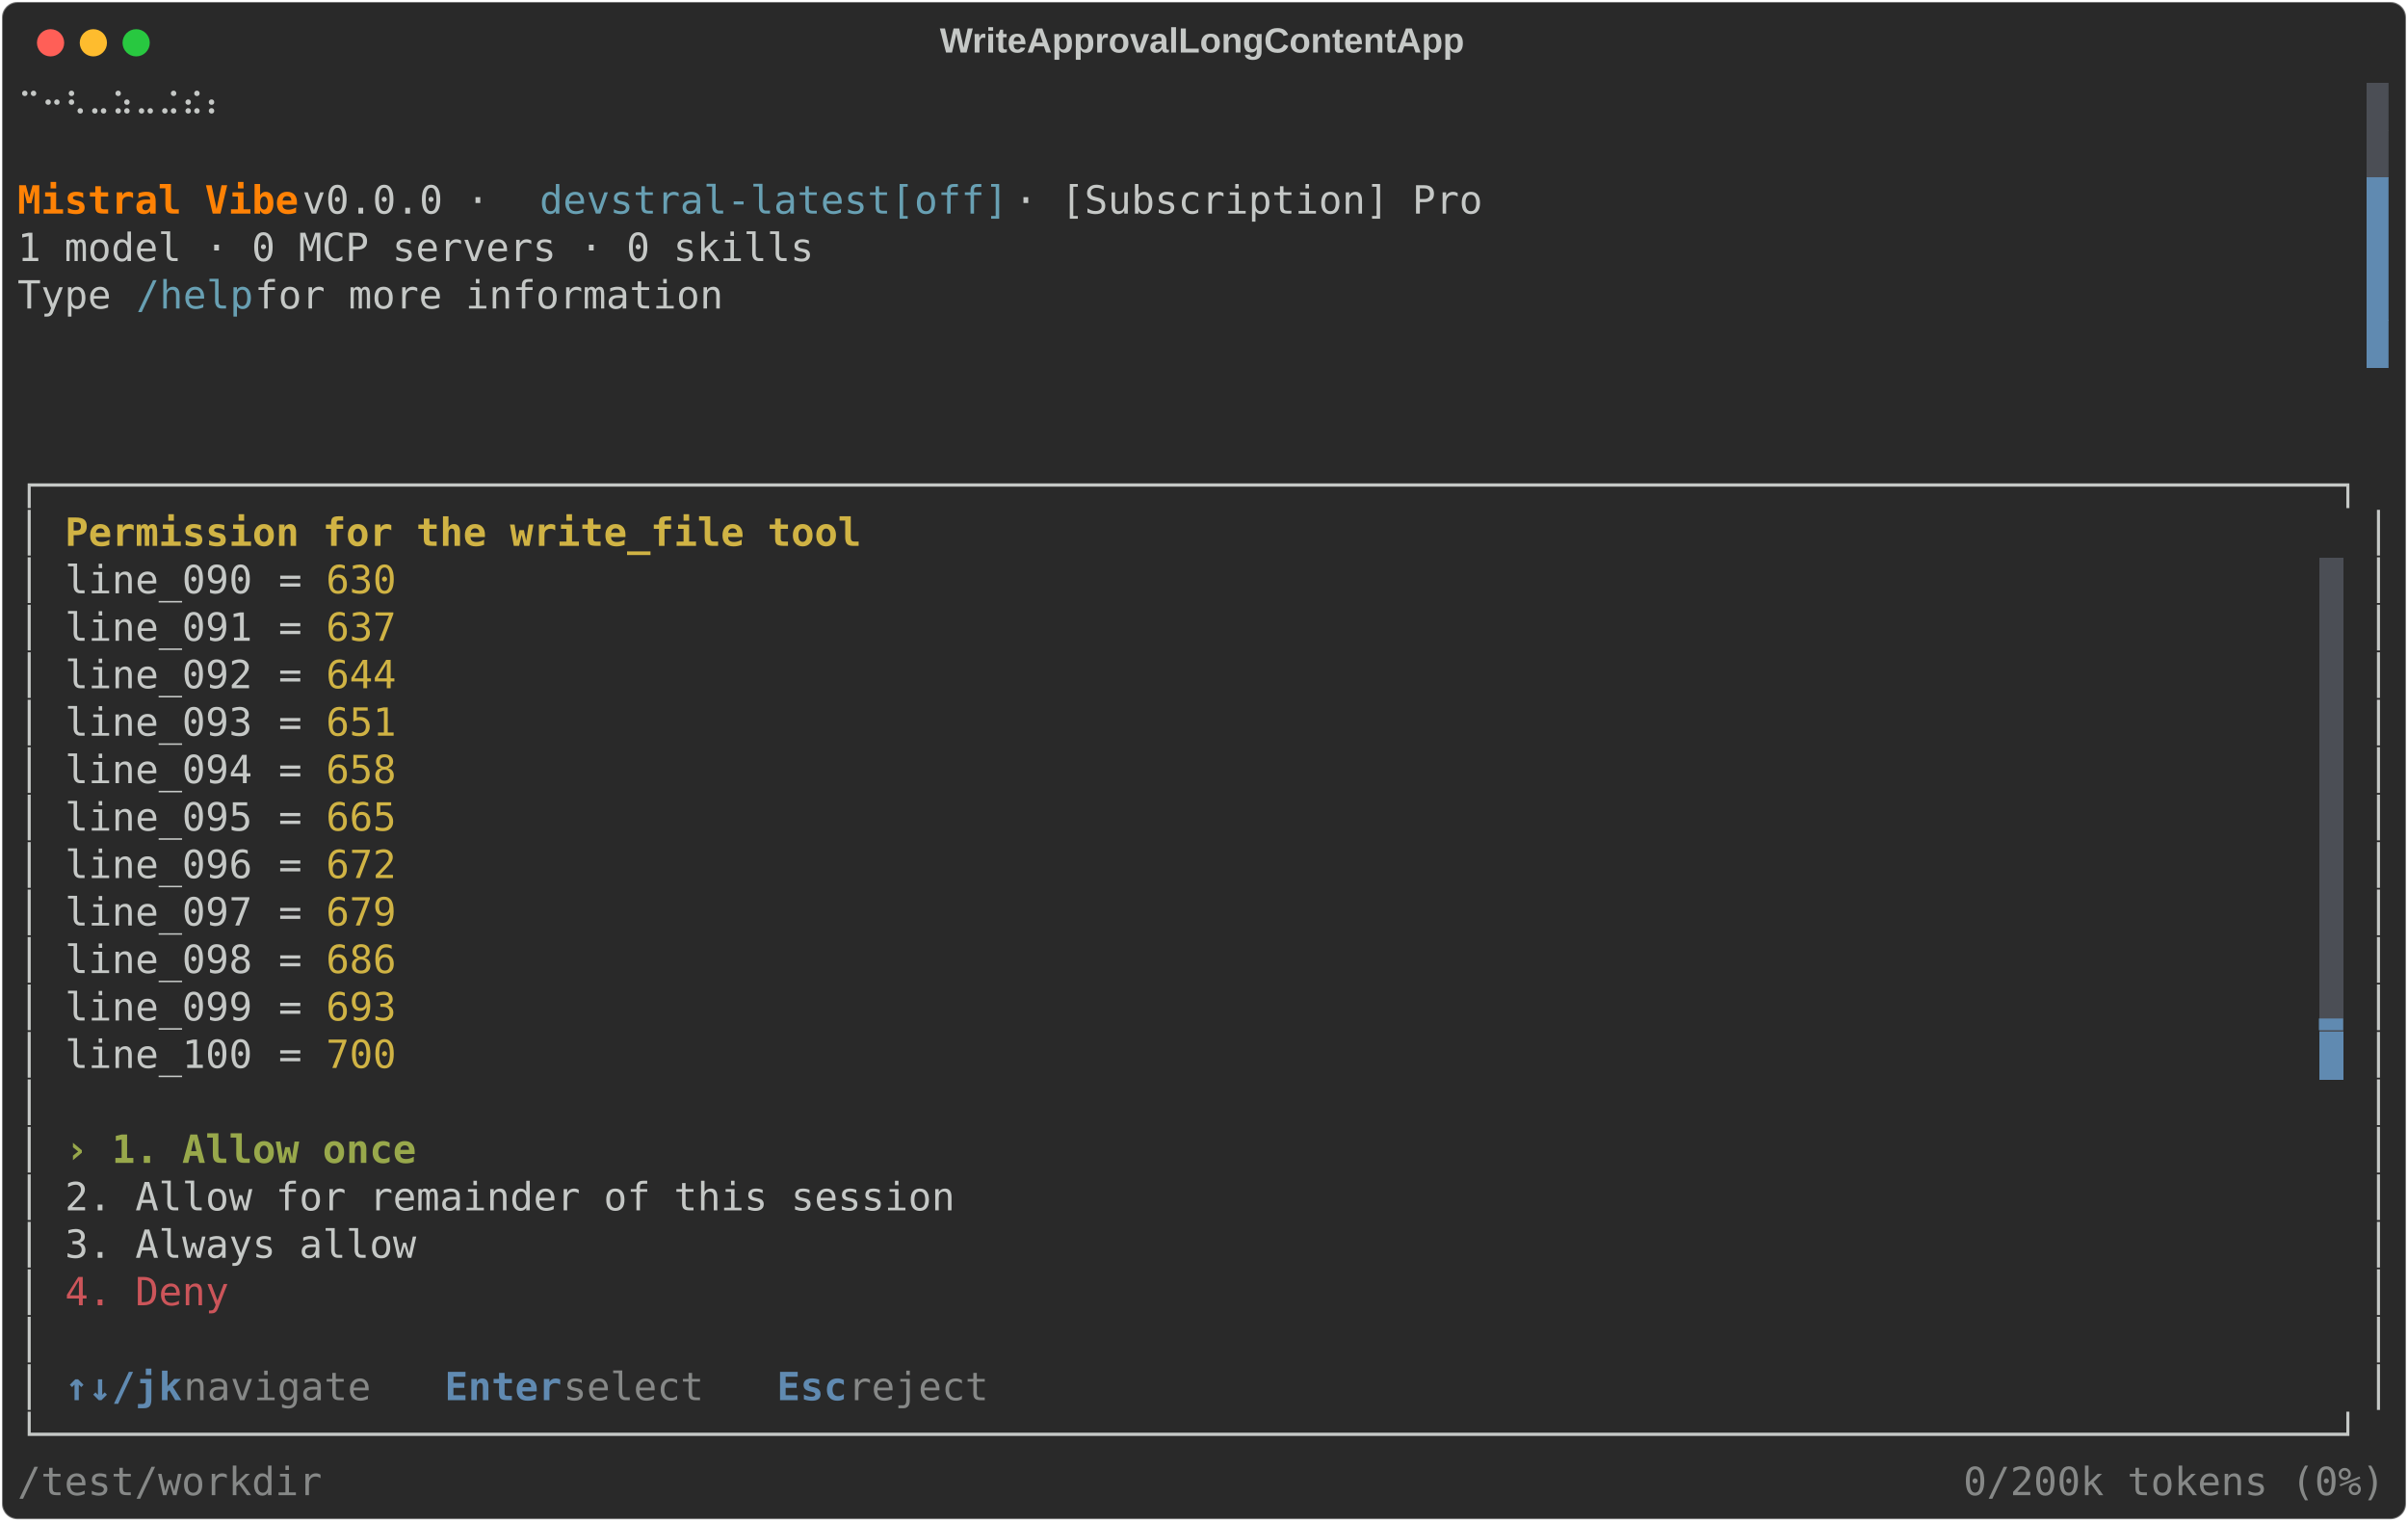
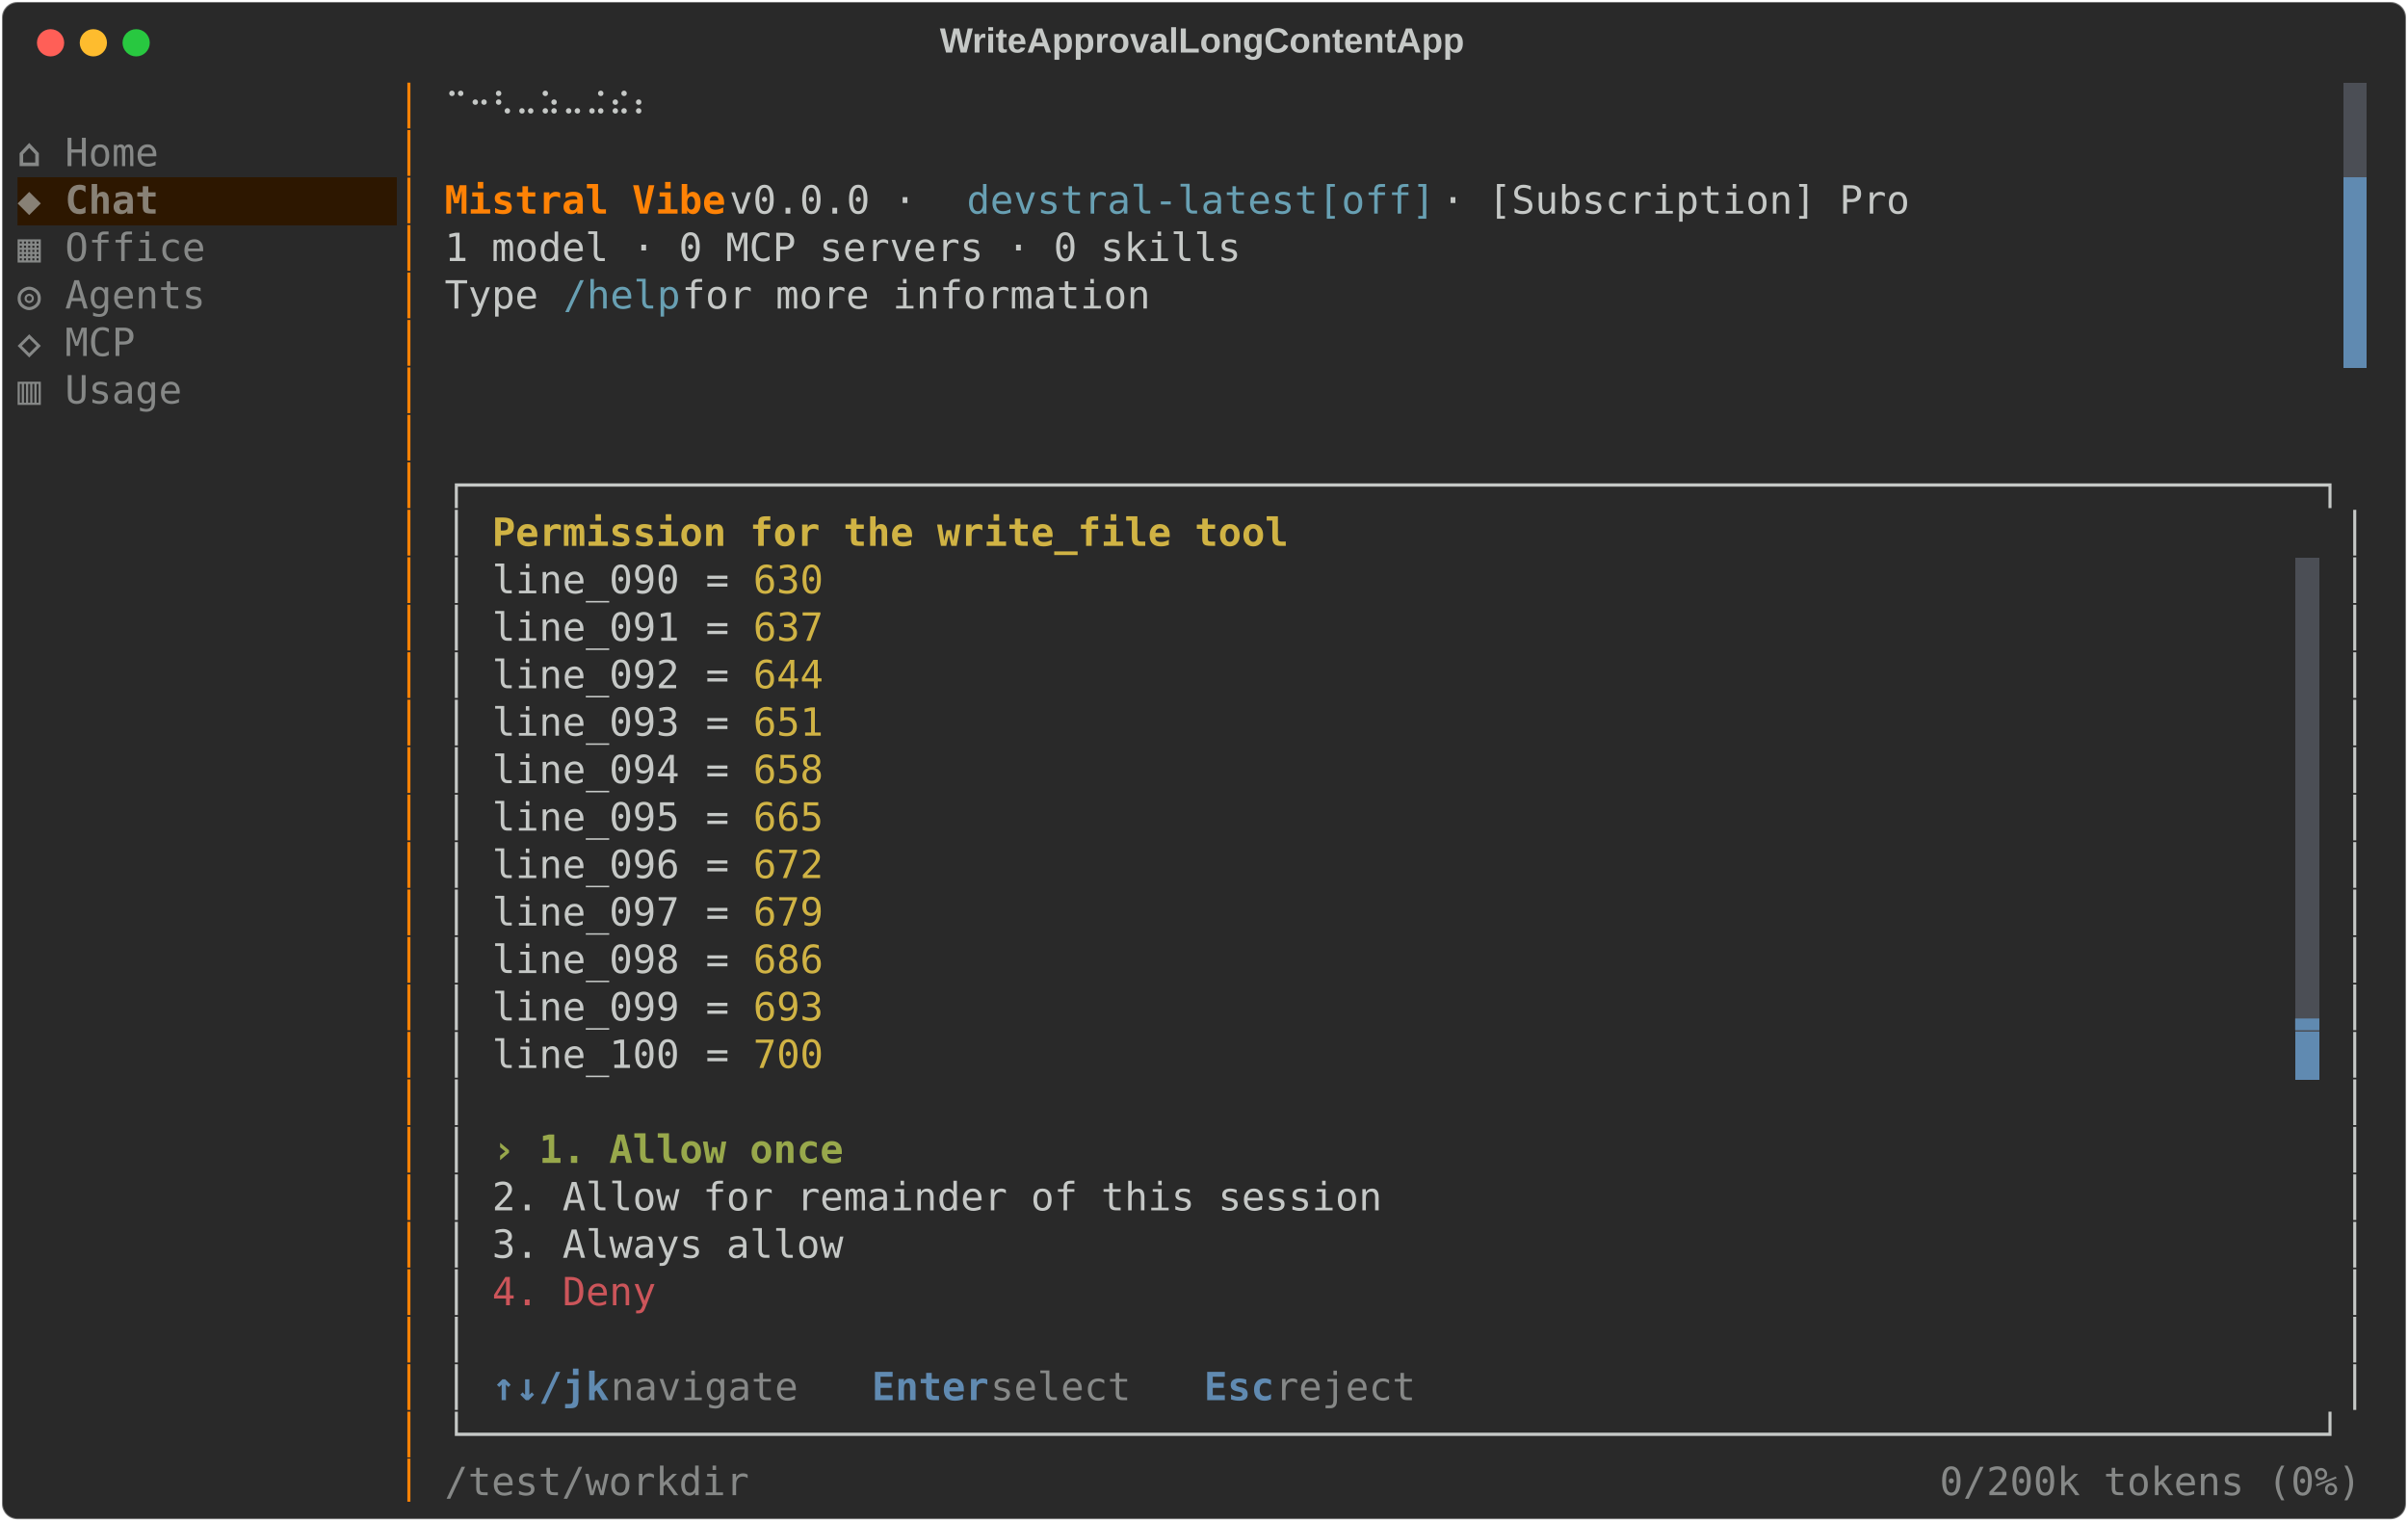
<svg xmlns="http://www.w3.org/2000/svg" class="rich-terminal" viewBox="0 0 1238 782.0">
  <style>

    @font-face {
        font-family: "Fira Code";
        src: local("FiraCode-Regular"),
                url("https://cdnjs.cloudflare.com/ajax/libs/firacode/6.2.0/woff2/FiraCode-Regular.woff2") format("woff2"),
                url("https://cdnjs.cloudflare.com/ajax/libs/firacode/6.2.0/woff/FiraCode-Regular.woff") format("woff");
        font-style: normal;
        font-weight: 400;
    }
    @font-face {
        font-family: "Fira Code";
        src: local("FiraCode-Bold"),
                url("https://cdnjs.cloudflare.com/ajax/libs/firacode/6.2.0/woff2/FiraCode-Bold.woff2") format("woff2"),
                url("https://cdnjs.cloudflare.com/ajax/libs/firacode/6.2.0/woff/FiraCode-Bold.woff") format("woff");
        font-style: bold;
        font-weight: 700;
    }

    .terminal-matrix {
        font-family: Fira Code, monospace;
        font-size: 20px;
        line-height: 24.4px;
        font-variant-east-asian: full-width;
    }

    .terminal-title {
        font-size: 18px;
        font-weight: bold;
        font-family: arial;
    }

    .terminal-r1 { fill: #c5c8c6 }
- .terminal-r2 { fill: #ff8205;font-weight: bold }
- .terminal-r3 { fill: #68a0b3 }
- .terminal-r4 { fill: #292929 }
- .terminal-r5 { fill: #d0b344;font-weight: bold }
- .terminal-r6 { fill: #d0b344 }
- .terminal-r7 { fill: #608ab1 }
- .terminal-r8 { fill: #98a84b;font-weight: bold }
- .terminal-r9 { fill: #cc555a }
- .terminal-r10 { fill: #608ab1;font-weight: bold }
- .terminal-r11 { fill: #868887 }
+ .terminal-r2 { fill: #ff8205 }
+ .terminal-r3 { fill: #868887;font-weight: bold }
+ .terminal-r4 { fill: #868887 }
+ .terminal-r5 { fill: #888176;font-weight: bold }
+ .terminal-r6 { fill: #ff8205;font-weight: bold }
+ .terminal-r7 { fill: #68a0b3 }
+ .terminal-r8 { fill: #292929 }
+ .terminal-r9 { fill: #d0b344;font-weight: bold }
+ .terminal-r10 { fill: #d0b344 }
+ .terminal-r11 { fill: #608ab1 }
+ .terminal-r12 { fill: #98a84b;font-weight: bold }
+ .terminal-r13 { fill: #cc555a }
+ .terminal-r14 { fill: #608ab1;font-weight: bold }
    </style>
  <defs>
    <clipPath id="terminal-clip-terminal">
      <rect x="0" y="0" width="1219.0" height="731.0" />
    </clipPath>
    <clipPath id="terminal-line-0">
      <rect x="0" y="1.5" width="1220" height="24.65" />
    </clipPath>
    <clipPath id="terminal-line-1">
      <rect x="0" y="25.9" width="1220" height="24.65" />
    </clipPath>
    <clipPath id="terminal-line-2">
      <rect x="0" y="50.3" width="1220" height="24.65" />
    </clipPath>
    <clipPath id="terminal-line-3">
      <rect x="0" y="74.7" width="1220" height="24.65" />
    </clipPath>
    <clipPath id="terminal-line-4">
      <rect x="0" y="99.1" width="1220" height="24.65" />
    </clipPath>
    <clipPath id="terminal-line-5">
      <rect x="0" y="123.5" width="1220" height="24.65" />
    </clipPath>
    <clipPath id="terminal-line-6">
      <rect x="0" y="147.9" width="1220" height="24.65" />
    </clipPath>
    <clipPath id="terminal-line-7">
      <rect x="0" y="172.3" width="1220" height="24.65" />
    </clipPath>
    <clipPath id="terminal-line-8">
      <rect x="0" y="196.7" width="1220" height="24.65" />
    </clipPath>
    <clipPath id="terminal-line-9">
      <rect x="0" y="221.1" width="1220" height="24.65" />
    </clipPath>
    <clipPath id="terminal-line-10">
      <rect x="0" y="245.5" width="1220" height="24.65" />
    </clipPath>
    <clipPath id="terminal-line-11">
      <rect x="0" y="269.9" width="1220" height="24.65" />
    </clipPath>
    <clipPath id="terminal-line-12">
      <rect x="0" y="294.3" width="1220" height="24.65" />
    </clipPath>
    <clipPath id="terminal-line-13">
      <rect x="0" y="318.7" width="1220" height="24.65" />
    </clipPath>
    <clipPath id="terminal-line-14">
      <rect x="0" y="343.1" width="1220" height="24.65" />
    </clipPath>
    <clipPath id="terminal-line-15">
      <rect x="0" y="367.5" width="1220" height="24.65" />
    </clipPath>
    <clipPath id="terminal-line-16">
      <rect x="0" y="391.9" width="1220" height="24.65" />
    </clipPath>
    <clipPath id="terminal-line-17">
      <rect x="0" y="416.3" width="1220" height="24.65" />
    </clipPath>
    <clipPath id="terminal-line-18">
      <rect x="0" y="440.7" width="1220" height="24.65" />
    </clipPath>
    <clipPath id="terminal-line-19">
      <rect x="0" y="465.1" width="1220" height="24.65" />
    </clipPath>
    <clipPath id="terminal-line-20">
      <rect x="0" y="489.5" width="1220" height="24.65" />
    </clipPath>
    <clipPath id="terminal-line-21">
      <rect x="0" y="513.9" width="1220" height="24.65" />
    </clipPath>
    <clipPath id="terminal-line-22">
      <rect x="0" y="538.3" width="1220" height="24.65" />
    </clipPath>
    <clipPath id="terminal-line-23">
      <rect x="0" y="562.7" width="1220" height="24.65" />
    </clipPath>
    <clipPath id="terminal-line-24">
      <rect x="0" y="587.1" width="1220" height="24.65" />
    </clipPath>
    <clipPath id="terminal-line-25">
      <rect x="0" y="611.5" width="1220" height="24.65" />
    </clipPath>
    <clipPath id="terminal-line-26">
      <rect x="0" y="635.9" width="1220" height="24.65" />
    </clipPath>
    <clipPath id="terminal-line-27">
      <rect x="0" y="660.3" width="1220" height="24.65" />
    </clipPath>
    <clipPath id="terminal-line-28">
      <rect x="0" y="684.7" width="1220" height="24.65" />
    </clipPath>
  </defs>
  <rect fill="#292929" stroke="rgba(255,255,255,0.35)" stroke-width="1" x="1" y="1" width="1236" height="780" rx="8" />
  <text class="terminal-title" fill="#c5c8c6" text-anchor="middle" x="618" y="27">WriteApprovalLongContentApp</text>
  <g transform="translate(26,22)">
    <circle cx="0" cy="0" r="7" fill="#ff5f57" />
    <circle cx="22" cy="0" r="7" fill="#febc2e" />
    <circle cx="44" cy="0" r="7" fill="#28c840" />
  </g>
  <g transform="translate(9, 41)" clip-path="url(#terminal-clip-terminal)">
-     <rect fill="#4b4e55" x="1207.8" y="1.5" width="12.2" height="24.65" shape-rendering="crispEdges" />
-     <rect fill="#4b4e55" x="1207.8" y="25.9" width="12.2" height="24.65" shape-rendering="crispEdges" />
-     <rect fill="#608ab1" x="1207.8" y="50.3" width="12.2" height="24.65" shape-rendering="crispEdges" />
-     <rect fill="#608ab1" x="1207.8" y="74.7" width="12.2" height="24.65" shape-rendering="crispEdges" />
-     <rect fill="#608ab1" x="1207.8" y="99.1" width="12.2" height="24.65" shape-rendering="crispEdges" />
-     <rect fill="#608ab1" x="1207.8" y="123.5" width="12.2" height="24.65" shape-rendering="crispEdges" />
-     <rect fill="#4b4e55" x="1183.4" y="245.5" width="12.2" height="24.65" shape-rendering="crispEdges" />
-     <rect fill="#4b4e55" x="1183.4" y="269.9" width="12.2" height="24.65" shape-rendering="crispEdges" />
-     <rect fill="#4b4e55" x="1183.4" y="294.3" width="12.2" height="24.65" shape-rendering="crispEdges" />
-     <rect fill="#4b4e55" x="1183.4" y="318.7" width="12.2" height="24.65" shape-rendering="crispEdges" />
-     <rect fill="#4b4e55" x="1183.4" y="343.1" width="12.2" height="24.65" shape-rendering="crispEdges" />
-     <rect fill="#4b4e55" x="1183.4" y="367.5" width="12.2" height="24.65" shape-rendering="crispEdges" />
-     <rect fill="#4b4e55" x="1183.4" y="391.9" width="12.2" height="24.65" shape-rendering="crispEdges" />
-     <rect fill="#4b4e55" x="1183.4" y="416.3" width="12.2" height="24.65" shape-rendering="crispEdges" />
-     <rect fill="#4b4e55" x="1183.4" y="440.7" width="12.2" height="24.65" shape-rendering="crispEdges" />
-     <rect fill="#4b4e55" x="1183.4" y="465.1" width="12.2" height="24.65" shape-rendering="crispEdges" />
-     <rect fill="#608ab1" x="1183.4" y="489.5" width="12.2" height="24.65" shape-rendering="crispEdges" />
+     <rect fill="#4b4e55" x="1195.6" y="1.5" width="12.2" height="24.65" shape-rendering="crispEdges" />
+     <rect fill="#4b4e55" x="1195.6" y="25.9" width="12.2" height="24.65" shape-rendering="crispEdges" />
+     <rect fill="#2d1700" x="0" y="50.3" width="24.4" height="24.65" shape-rendering="crispEdges" />
+     <rect fill="#2d1700" x="24.4" y="50.3" width="48.8" height="24.65" shape-rendering="crispEdges" />
+     <rect fill="#2d1700" x="73.2" y="50.3" width="122" height="24.65" shape-rendering="crispEdges" />
+     <rect fill="#608ab1" x="1195.6" y="50.3" width="12.2" height="24.65" shape-rendering="crispEdges" />
+     <rect fill="#608ab1" x="1195.6" y="74.7" width="12.2" height="24.65" shape-rendering="crispEdges" />
+     <rect fill="#608ab1" x="1195.6" y="99.1" width="12.2" height="24.65" shape-rendering="crispEdges" />
+     <rect fill="#608ab1" x="1195.6" y="123.5" width="12.2" height="24.65" shape-rendering="crispEdges" />
+     <rect fill="#4b4e55" x="1171.2" y="245.5" width="12.2" height="24.65" shape-rendering="crispEdges" />
+     <rect fill="#4b4e55" x="1171.2" y="269.9" width="12.2" height="24.65" shape-rendering="crispEdges" />
+     <rect fill="#4b4e55" x="1171.2" y="294.3" width="12.2" height="24.65" shape-rendering="crispEdges" />
+     <rect fill="#4b4e55" x="1171.2" y="318.7" width="12.2" height="24.65" shape-rendering="crispEdges" />
+     <rect fill="#4b4e55" x="1171.2" y="343.1" width="12.2" height="24.65" shape-rendering="crispEdges" />
+     <rect fill="#4b4e55" x="1171.2" y="367.5" width="12.2" height="24.65" shape-rendering="crispEdges" />
+     <rect fill="#4b4e55" x="1171.2" y="391.9" width="12.2" height="24.65" shape-rendering="crispEdges" />
+     <rect fill="#4b4e55" x="1171.2" y="416.3" width="12.2" height="24.65" shape-rendering="crispEdges" />
+     <rect fill="#4b4e55" x="1171.2" y="440.7" width="12.2" height="24.65" shape-rendering="crispEdges" />
+     <rect fill="#4b4e55" x="1171.2" y="465.1" width="12.2" height="24.65" shape-rendering="crispEdges" />
+     <rect fill="#608ab1" x="1171.2" y="489.5" width="12.2" height="24.65" shape-rendering="crispEdges" />
    <g class="terminal-matrix">
-       <text class="terminal-r1" x="0" y="20" textLength="134.2" clip-path="url(#terminal-line-0)">  ⠉⠒⠣⠤⠵⠤⠬⠮⠆</text>
+       <text class="terminal-r2" x="195.2" y="20" textLength="12.2" clip-path="url(#terminal-line-0)">│</text>
+       <text class="terminal-r1" x="219.6" y="20" textLength="134.2" clip-path="url(#terminal-line-0)">  ⠉⠒⠣⠤⠵⠤⠬⠮⠆</text>
      <text class="terminal-r1" x="1220" y="20" textLength="12.2" clip-path="url(#terminal-line-0)">
</text>
+       <text class="terminal-r3" x="0" y="44.4" textLength="24.4" clip-path="url(#terminal-line-1)">⌂ </text>
+       <text class="terminal-r4" x="24.4" y="44.4" textLength="48.8" clip-path="url(#terminal-line-1)">Home</text>
+       <text class="terminal-r2" x="195.2" y="44.4" textLength="12.2" clip-path="url(#terminal-line-1)">│</text>
      <text class="terminal-r1" x="1220" y="44.4" textLength="12.2" clip-path="url(#terminal-line-1)">
</text>
-       <text class="terminal-r2" x="0" y="68.8" textLength="146.4" clip-path="url(#terminal-line-2)">Mistral Vibe</text>
-       <text class="terminal-r1" x="146.4" y="68.8" textLength="122" clip-path="url(#terminal-line-2)"> v0.0.0 · </text>
-       <text class="terminal-r3" x="268.4" y="68.8" textLength="244" clip-path="url(#terminal-line-2)">devstral-latest[off]</text>
-       <text class="terminal-r1" x="512.4" y="68.8" textLength="256.2" clip-path="url(#terminal-line-2)"> · [Subscription] Pro</text>
+       <text class="terminal-r5" x="0" y="68.8" textLength="24.4" clip-path="url(#terminal-line-2)">◆ </text>
+       <text class="terminal-r5" x="24.4" y="68.8" textLength="48.8" clip-path="url(#terminal-line-2)">Chat</text>
+       <text class="terminal-r2" x="195.2" y="68.8" textLength="12.2" clip-path="url(#terminal-line-2)">│</text>
+       <text class="terminal-r6" x="219.6" y="68.8" textLength="146.4" clip-path="url(#terminal-line-2)">Mistral Vibe</text>
+       <text class="terminal-r1" x="366" y="68.8" textLength="122" clip-path="url(#terminal-line-2)"> v0.0.0 · </text>
+       <text class="terminal-r7" x="488" y="68.8" textLength="244" clip-path="url(#terminal-line-2)">devstral-latest[off]</text>
+       <text class="terminal-r1" x="732" y="68.8" textLength="256.2" clip-path="url(#terminal-line-2)"> · [Subscription] Pro</text>
      <text class="terminal-r1" x="1220" y="68.8" textLength="12.2" clip-path="url(#terminal-line-2)">
</text>
-       <text class="terminal-r1" x="0" y="93.2" textLength="414.8" clip-path="url(#terminal-line-3)">1 model · 0 MCP servers · 0 skills</text>
+       <text class="terminal-r3" x="0" y="93.2" textLength="24.4" clip-path="url(#terminal-line-3)">▦ </text>
+       <text class="terminal-r4" x="24.4" y="93.2" textLength="73.2" clip-path="url(#terminal-line-3)">Office</text>
+       <text class="terminal-r2" x="195.2" y="93.2" textLength="12.2" clip-path="url(#terminal-line-3)">│</text>
+       <text class="terminal-r1" x="219.6" y="93.2" textLength="414.8" clip-path="url(#terminal-line-3)">1 model · 0 MCP servers · 0 skills</text>
      <text class="terminal-r1" x="1220" y="93.2" textLength="12.2" clip-path="url(#terminal-line-3)">
</text>
-       <text class="terminal-r1" x="0" y="117.6" textLength="61" clip-path="url(#terminal-line-4)">Type </text>
-       <text class="terminal-r3" x="61" y="117.6" textLength="61" clip-path="url(#terminal-line-4)">/help</text>
-       <text class="terminal-r1" x="122" y="117.6" textLength="256.2" clip-path="url(#terminal-line-4)"> for more information</text>
+       <text class="terminal-r3" x="0" y="117.6" textLength="24.4" clip-path="url(#terminal-line-4)">◎ </text>
+       <text class="terminal-r4" x="24.4" y="117.6" textLength="73.2" clip-path="url(#terminal-line-4)">Agents</text>
+       <text class="terminal-r2" x="195.2" y="117.6" textLength="12.2" clip-path="url(#terminal-line-4)">│</text>
+       <text class="terminal-r1" x="219.6" y="117.6" textLength="61" clip-path="url(#terminal-line-4)">Type </text>
+       <text class="terminal-r7" x="280.6" y="117.6" textLength="61" clip-path="url(#terminal-line-4)">/help</text>
+       <text class="terminal-r1" x="341.6" y="117.6" textLength="256.2" clip-path="url(#terminal-line-4)"> for more information</text>
      <text class="terminal-r1" x="1220" y="117.6" textLength="12.2" clip-path="url(#terminal-line-4)">
</text>
+       <text class="terminal-r3" x="0" y="142" textLength="24.4" clip-path="url(#terminal-line-5)">◇ </text>
+       <text class="terminal-r4" x="24.4" y="142" textLength="36.6" clip-path="url(#terminal-line-5)">MCP</text>
+       <text class="terminal-r2" x="195.2" y="142" textLength="12.2" clip-path="url(#terminal-line-5)">│</text>
      <text class="terminal-r1" x="1220" y="142" textLength="12.2" clip-path="url(#terminal-line-5)">
</text>
+       <text class="terminal-r3" x="0" y="166.4" textLength="24.4" clip-path="url(#terminal-line-6)">▥ </text>
+       <text class="terminal-r4" x="24.4" y="166.4" textLength="61" clip-path="url(#terminal-line-6)">Usage</text>
+       <text class="terminal-r2" x="195.2" y="166.4" textLength="12.2" clip-path="url(#terminal-line-6)">│</text>
      <text class="terminal-r1" x="1220" y="166.4" textLength="12.2" clip-path="url(#terminal-line-6)">
</text>
+       <text class="terminal-r2" x="195.2" y="190.8" textLength="12.2" clip-path="url(#terminal-line-7)">│</text>
      <text class="terminal-r1" x="1220" y="190.8" textLength="12.2" clip-path="url(#terminal-line-7)">
</text>
-       <text class="terminal-r1" x="0" y="215.2" textLength="1220" clip-path="url(#terminal-line-8)">┌──────────────────────────────────────────────────────────────────────────────────────────────────┐</text>
+       <text class="terminal-r2" x="195.2" y="215.2" textLength="12.2" clip-path="url(#terminal-line-8)">│</text>
+       <text class="terminal-r1" x="219.6" y="215.2" textLength="988.2" clip-path="url(#terminal-line-8)">┌───────────────────────────────────────────────────────────────────────────────┐</text>
      <text class="terminal-r1" x="1220" y="215.2" textLength="12.2" clip-path="url(#terminal-line-8)">
</text>
-       <text class="terminal-r1" x="0" y="239.6" textLength="12.2" clip-path="url(#terminal-line-9)">│</text>
-       <text class="terminal-r5" x="24.4" y="239.6" textLength="414.8" clip-path="url(#terminal-line-9)">Permission for the write_file tool</text>
-       <text class="terminal-r1" x="1207.8" y="239.6" textLength="12.2" clip-path="url(#terminal-line-9)">│</text>
+       <text class="terminal-r2" x="195.2" y="239.6" textLength="12.2" clip-path="url(#terminal-line-9)">│</text>
+       <text class="terminal-r1" x="219.6" y="239.6" textLength="12.2" clip-path="url(#terminal-line-9)">│</text>
+       <text class="terminal-r9" x="244" y="239.6" textLength="414.8" clip-path="url(#terminal-line-9)">Permission for the write_file tool</text>
+       <text class="terminal-r1" x="1195.6" y="239.6" textLength="12.2" clip-path="url(#terminal-line-9)">│</text>
      <text class="terminal-r1" x="1220" y="239.6" textLength="12.2" clip-path="url(#terminal-line-9)">
</text>
-       <text class="terminal-r1" x="0" y="264" textLength="12.2" clip-path="url(#terminal-line-10)">│</text>
-       <text class="terminal-r1" x="24.4" y="264" textLength="97.6" clip-path="url(#terminal-line-10)">line_090</text>
-       <text class="terminal-r1" x="134.2" y="264" textLength="12.2" clip-path="url(#terminal-line-10)">=</text>
-       <text class="terminal-r6" x="158.6" y="264" textLength="36.6" clip-path="url(#terminal-line-10)">630</text>
-       <text class="terminal-r1" x="1207.8" y="264" textLength="12.2" clip-path="url(#terminal-line-10)">│</text>
+       <text class="terminal-r2" x="195.2" y="264" textLength="12.2" clip-path="url(#terminal-line-10)">│</text>
+       <text class="terminal-r1" x="219.6" y="264" textLength="12.2" clip-path="url(#terminal-line-10)">│</text>
+       <text class="terminal-r1" x="244" y="264" textLength="97.6" clip-path="url(#terminal-line-10)">line_090</text>
+       <text class="terminal-r1" x="353.8" y="264" textLength="12.2" clip-path="url(#terminal-line-10)">=</text>
+       <text class="terminal-r10" x="378.2" y="264" textLength="36.6" clip-path="url(#terminal-line-10)">630</text>
+       <text class="terminal-r1" x="1195.6" y="264" textLength="12.2" clip-path="url(#terminal-line-10)">│</text>
      <text class="terminal-r1" x="1220" y="264" textLength="12.2" clip-path="url(#terminal-line-10)">
</text>
-       <text class="terminal-r1" x="0" y="288.4" textLength="12.2" clip-path="url(#terminal-line-11)">│</text>
-       <text class="terminal-r1" x="24.4" y="288.4" textLength="97.6" clip-path="url(#terminal-line-11)">line_091</text>
-       <text class="terminal-r1" x="134.2" y="288.4" textLength="12.2" clip-path="url(#terminal-line-11)">=</text>
-       <text class="terminal-r6" x="158.6" y="288.4" textLength="36.6" clip-path="url(#terminal-line-11)">637</text>
-       <text class="terminal-r1" x="1207.8" y="288.4" textLength="12.2" clip-path="url(#terminal-line-11)">│</text>
+       <text class="terminal-r2" x="195.2" y="288.4" textLength="12.2" clip-path="url(#terminal-line-11)">│</text>
+       <text class="terminal-r1" x="219.6" y="288.4" textLength="12.2" clip-path="url(#terminal-line-11)">│</text>
+       <text class="terminal-r1" x="244" y="288.4" textLength="97.6" clip-path="url(#terminal-line-11)">line_091</text>
+       <text class="terminal-r1" x="353.8" y="288.4" textLength="12.2" clip-path="url(#terminal-line-11)">=</text>
+       <text class="terminal-r10" x="378.2" y="288.4" textLength="36.6" clip-path="url(#terminal-line-11)">637</text>
+       <text class="terminal-r1" x="1195.6" y="288.4" textLength="12.2" clip-path="url(#terminal-line-11)">│</text>
      <text class="terminal-r1" x="1220" y="288.4" textLength="12.2" clip-path="url(#terminal-line-11)">
</text>
-       <text class="terminal-r1" x="0" y="312.8" textLength="12.2" clip-path="url(#terminal-line-12)">│</text>
-       <text class="terminal-r1" x="24.4" y="312.8" textLength="97.6" clip-path="url(#terminal-line-12)">line_092</text>
-       <text class="terminal-r1" x="134.2" y="312.8" textLength="12.2" clip-path="url(#terminal-line-12)">=</text>
-       <text class="terminal-r6" x="158.6" y="312.8" textLength="36.6" clip-path="url(#terminal-line-12)">644</text>
-       <text class="terminal-r1" x="1207.8" y="312.8" textLength="12.2" clip-path="url(#terminal-line-12)">│</text>
+       <text class="terminal-r2" x="195.2" y="312.8" textLength="12.2" clip-path="url(#terminal-line-12)">│</text>
+       <text class="terminal-r1" x="219.6" y="312.8" textLength="12.2" clip-path="url(#terminal-line-12)">│</text>
+       <text class="terminal-r1" x="244" y="312.8" textLength="97.6" clip-path="url(#terminal-line-12)">line_092</text>
+       <text class="terminal-r1" x="353.8" y="312.8" textLength="12.2" clip-path="url(#terminal-line-12)">=</text>
+       <text class="terminal-r10" x="378.2" y="312.8" textLength="36.6" clip-path="url(#terminal-line-12)">644</text>
+       <text class="terminal-r1" x="1195.6" y="312.8" textLength="12.2" clip-path="url(#terminal-line-12)">│</text>
      <text class="terminal-r1" x="1220" y="312.8" textLength="12.2" clip-path="url(#terminal-line-12)">
</text>
-       <text class="terminal-r1" x="0" y="337.2" textLength="12.2" clip-path="url(#terminal-line-13)">│</text>
-       <text class="terminal-r1" x="24.4" y="337.2" textLength="97.6" clip-path="url(#terminal-line-13)">line_093</text>
-       <text class="terminal-r1" x="134.2" y="337.2" textLength="12.2" clip-path="url(#terminal-line-13)">=</text>
-       <text class="terminal-r6" x="158.6" y="337.2" textLength="36.6" clip-path="url(#terminal-line-13)">651</text>
-       <text class="terminal-r1" x="1207.8" y="337.2" textLength="12.2" clip-path="url(#terminal-line-13)">│</text>
+       <text class="terminal-r2" x="195.2" y="337.2" textLength="12.2" clip-path="url(#terminal-line-13)">│</text>
+       <text class="terminal-r1" x="219.6" y="337.2" textLength="12.2" clip-path="url(#terminal-line-13)">│</text>
+       <text class="terminal-r1" x="244" y="337.2" textLength="97.6" clip-path="url(#terminal-line-13)">line_093</text>
+       <text class="terminal-r1" x="353.8" y="337.2" textLength="12.2" clip-path="url(#terminal-line-13)">=</text>
+       <text class="terminal-r10" x="378.2" y="337.2" textLength="36.6" clip-path="url(#terminal-line-13)">651</text>
+       <text class="terminal-r1" x="1195.6" y="337.2" textLength="12.2" clip-path="url(#terminal-line-13)">│</text>
      <text class="terminal-r1" x="1220" y="337.2" textLength="12.2" clip-path="url(#terminal-line-13)">
</text>
-       <text class="terminal-r1" x="0" y="361.6" textLength="12.2" clip-path="url(#terminal-line-14)">│</text>
-       <text class="terminal-r1" x="24.4" y="361.6" textLength="97.6" clip-path="url(#terminal-line-14)">line_094</text>
-       <text class="terminal-r1" x="134.2" y="361.6" textLength="12.2" clip-path="url(#terminal-line-14)">=</text>
-       <text class="terminal-r6" x="158.6" y="361.6" textLength="36.6" clip-path="url(#terminal-line-14)">658</text>
-       <text class="terminal-r1" x="1207.8" y="361.6" textLength="12.2" clip-path="url(#terminal-line-14)">│</text>
+       <text class="terminal-r2" x="195.2" y="361.6" textLength="12.2" clip-path="url(#terminal-line-14)">│</text>
+       <text class="terminal-r1" x="219.6" y="361.6" textLength="12.2" clip-path="url(#terminal-line-14)">│</text>
+       <text class="terminal-r1" x="244" y="361.6" textLength="97.6" clip-path="url(#terminal-line-14)">line_094</text>
+       <text class="terminal-r1" x="353.8" y="361.6" textLength="12.2" clip-path="url(#terminal-line-14)">=</text>
+       <text class="terminal-r10" x="378.2" y="361.6" textLength="36.6" clip-path="url(#terminal-line-14)">658</text>
+       <text class="terminal-r1" x="1195.6" y="361.6" textLength="12.2" clip-path="url(#terminal-line-14)">│</text>
      <text class="terminal-r1" x="1220" y="361.6" textLength="12.2" clip-path="url(#terminal-line-14)">
</text>
-       <text class="terminal-r1" x="0" y="386" textLength="12.2" clip-path="url(#terminal-line-15)">│</text>
-       <text class="terminal-r1" x="24.4" y="386" textLength="97.6" clip-path="url(#terminal-line-15)">line_095</text>
-       <text class="terminal-r1" x="134.2" y="386" textLength="12.2" clip-path="url(#terminal-line-15)">=</text>
-       <text class="terminal-r6" x="158.6" y="386" textLength="36.6" clip-path="url(#terminal-line-15)">665</text>
-       <text class="terminal-r1" x="1207.8" y="386" textLength="12.2" clip-path="url(#terminal-line-15)">│</text>
+       <text class="terminal-r2" x="195.2" y="386" textLength="12.2" clip-path="url(#terminal-line-15)">│</text>
+       <text class="terminal-r1" x="219.6" y="386" textLength="12.2" clip-path="url(#terminal-line-15)">│</text>
+       <text class="terminal-r1" x="244" y="386" textLength="97.6" clip-path="url(#terminal-line-15)">line_095</text>
+       <text class="terminal-r1" x="353.8" y="386" textLength="12.2" clip-path="url(#terminal-line-15)">=</text>
+       <text class="terminal-r10" x="378.2" y="386" textLength="36.6" clip-path="url(#terminal-line-15)">665</text>
+       <text class="terminal-r1" x="1195.6" y="386" textLength="12.2" clip-path="url(#terminal-line-15)">│</text>
      <text class="terminal-r1" x="1220" y="386" textLength="12.2" clip-path="url(#terminal-line-15)">
</text>
-       <text class="terminal-r1" x="0" y="410.4" textLength="12.2" clip-path="url(#terminal-line-16)">│</text>
-       <text class="terminal-r1" x="24.4" y="410.4" textLength="97.6" clip-path="url(#terminal-line-16)">line_096</text>
-       <text class="terminal-r1" x="134.2" y="410.4" textLength="12.2" clip-path="url(#terminal-line-16)">=</text>
-       <text class="terminal-r6" x="158.6" y="410.4" textLength="36.6" clip-path="url(#terminal-line-16)">672</text>
-       <text class="terminal-r1" x="1207.8" y="410.4" textLength="12.2" clip-path="url(#terminal-line-16)">│</text>
+       <text class="terminal-r2" x="195.2" y="410.4" textLength="12.2" clip-path="url(#terminal-line-16)">│</text>
+       <text class="terminal-r1" x="219.6" y="410.4" textLength="12.2" clip-path="url(#terminal-line-16)">│</text>
+       <text class="terminal-r1" x="244" y="410.4" textLength="97.6" clip-path="url(#terminal-line-16)">line_096</text>
+       <text class="terminal-r1" x="353.8" y="410.4" textLength="12.2" clip-path="url(#terminal-line-16)">=</text>
+       <text class="terminal-r10" x="378.2" y="410.4" textLength="36.6" clip-path="url(#terminal-line-16)">672</text>
+       <text class="terminal-r1" x="1195.6" y="410.4" textLength="12.2" clip-path="url(#terminal-line-16)">│</text>
      <text class="terminal-r1" x="1220" y="410.4" textLength="12.2" clip-path="url(#terminal-line-16)">
</text>
-       <text class="terminal-r1" x="0" y="434.8" textLength="12.2" clip-path="url(#terminal-line-17)">│</text>
-       <text class="terminal-r1" x="24.4" y="434.8" textLength="97.6" clip-path="url(#terminal-line-17)">line_097</text>
-       <text class="terminal-r1" x="134.2" y="434.8" textLength="12.2" clip-path="url(#terminal-line-17)">=</text>
-       <text class="terminal-r6" x="158.6" y="434.8" textLength="36.6" clip-path="url(#terminal-line-17)">679</text>
-       <text class="terminal-r1" x="1207.8" y="434.8" textLength="12.2" clip-path="url(#terminal-line-17)">│</text>
+       <text class="terminal-r2" x="195.2" y="434.8" textLength="12.2" clip-path="url(#terminal-line-17)">│</text>
+       <text class="terminal-r1" x="219.6" y="434.8" textLength="12.2" clip-path="url(#terminal-line-17)">│</text>
+       <text class="terminal-r1" x="244" y="434.8" textLength="97.6" clip-path="url(#terminal-line-17)">line_097</text>
+       <text class="terminal-r1" x="353.8" y="434.8" textLength="12.2" clip-path="url(#terminal-line-17)">=</text>
+       <text class="terminal-r10" x="378.2" y="434.8" textLength="36.6" clip-path="url(#terminal-line-17)">679</text>
+       <text class="terminal-r1" x="1195.6" y="434.8" textLength="12.2" clip-path="url(#terminal-line-17)">│</text>
      <text class="terminal-r1" x="1220" y="434.8" textLength="12.2" clip-path="url(#terminal-line-17)">
</text>
-       <text class="terminal-r1" x="0" y="459.2" textLength="12.2" clip-path="url(#terminal-line-18)">│</text>
-       <text class="terminal-r1" x="24.4" y="459.2" textLength="97.6" clip-path="url(#terminal-line-18)">line_098</text>
-       <text class="terminal-r1" x="134.2" y="459.2" textLength="12.2" clip-path="url(#terminal-line-18)">=</text>
-       <text class="terminal-r6" x="158.6" y="459.2" textLength="36.6" clip-path="url(#terminal-line-18)">686</text>
-       <text class="terminal-r1" x="1207.8" y="459.2" textLength="12.2" clip-path="url(#terminal-line-18)">│</text>
+       <text class="terminal-r2" x="195.2" y="459.2" textLength="12.2" clip-path="url(#terminal-line-18)">│</text>
+       <text class="terminal-r1" x="219.6" y="459.2" textLength="12.2" clip-path="url(#terminal-line-18)">│</text>
+       <text class="terminal-r1" x="244" y="459.2" textLength="97.6" clip-path="url(#terminal-line-18)">line_098</text>
+       <text class="terminal-r1" x="353.8" y="459.2" textLength="12.2" clip-path="url(#terminal-line-18)">=</text>
+       <text class="terminal-r10" x="378.2" y="459.2" textLength="36.6" clip-path="url(#terminal-line-18)">686</text>
+       <text class="terminal-r1" x="1195.6" y="459.2" textLength="12.2" clip-path="url(#terminal-line-18)">│</text>
      <text class="terminal-r1" x="1220" y="459.2" textLength="12.2" clip-path="url(#terminal-line-18)">
</text>
-       <text class="terminal-r1" x="0" y="483.6" textLength="12.2" clip-path="url(#terminal-line-19)">│</text>
-       <text class="terminal-r1" x="24.4" y="483.6" textLength="97.6" clip-path="url(#terminal-line-19)">line_099</text>
-       <text class="terminal-r1" x="134.2" y="483.6" textLength="12.2" clip-path="url(#terminal-line-19)">=</text>
-       <text class="terminal-r6" x="158.6" y="483.6" textLength="36.6" clip-path="url(#terminal-line-19)">693</text>
-       <text class="terminal-r7" x="1183.4" y="483.6" textLength="12.2" clip-path="url(#terminal-line-19)">▂</text>
-       <text class="terminal-r1" x="1207.8" y="483.6" textLength="12.2" clip-path="url(#terminal-line-19)">│</text>
+       <text class="terminal-r2" x="195.2" y="483.6" textLength="12.2" clip-path="url(#terminal-line-19)">│</text>
+       <text class="terminal-r1" x="219.6" y="483.6" textLength="12.2" clip-path="url(#terminal-line-19)">│</text>
+       <text class="terminal-r1" x="244" y="483.6" textLength="97.6" clip-path="url(#terminal-line-19)">line_099</text>
+       <text class="terminal-r1" x="353.8" y="483.6" textLength="12.2" clip-path="url(#terminal-line-19)">=</text>
+       <text class="terminal-r10" x="378.2" y="483.6" textLength="36.6" clip-path="url(#terminal-line-19)">693</text>
+       <text class="terminal-r11" x="1171.2" y="483.6" textLength="12.2" clip-path="url(#terminal-line-19)">▂</text>
+       <text class="terminal-r1" x="1195.6" y="483.6" textLength="12.2" clip-path="url(#terminal-line-19)">│</text>
      <text class="terminal-r1" x="1220" y="483.6" textLength="12.2" clip-path="url(#terminal-line-19)">
</text>
-       <text class="terminal-r1" x="0" y="508" textLength="12.2" clip-path="url(#terminal-line-20)">│</text>
-       <text class="terminal-r1" x="24.4" y="508" textLength="97.6" clip-path="url(#terminal-line-20)">line_100</text>
-       <text class="terminal-r1" x="134.2" y="508" textLength="12.2" clip-path="url(#terminal-line-20)">=</text>
-       <text class="terminal-r6" x="158.6" y="508" textLength="36.6" clip-path="url(#terminal-line-20)">700</text>
-       <text class="terminal-r1" x="1207.8" y="508" textLength="12.2" clip-path="url(#terminal-line-20)">│</text>
+       <text class="terminal-r2" x="195.2" y="508" textLength="12.2" clip-path="url(#terminal-line-20)">│</text>
+       <text class="terminal-r1" x="219.6" y="508" textLength="12.2" clip-path="url(#terminal-line-20)">│</text>
+       <text class="terminal-r1" x="244" y="508" textLength="97.6" clip-path="url(#terminal-line-20)">line_100</text>
+       <text class="terminal-r1" x="353.8" y="508" textLength="12.2" clip-path="url(#terminal-line-20)">=</text>
+       <text class="terminal-r10" x="378.2" y="508" textLength="36.6" clip-path="url(#terminal-line-20)">700</text>
+       <text class="terminal-r1" x="1195.6" y="508" textLength="12.2" clip-path="url(#terminal-line-20)">│</text>
      <text class="terminal-r1" x="1220" y="508" textLength="12.2" clip-path="url(#terminal-line-20)">
</text>
-       <text class="terminal-r1" x="0" y="532.4" textLength="12.2" clip-path="url(#terminal-line-21)">│</text>
-       <text class="terminal-r1" x="1207.8" y="532.4" textLength="12.2" clip-path="url(#terminal-line-21)">│</text>
+       <text class="terminal-r2" x="195.2" y="532.4" textLength="12.2" clip-path="url(#terminal-line-21)">│</text>
+       <text class="terminal-r1" x="219.6" y="532.4" textLength="12.2" clip-path="url(#terminal-line-21)">│</text>
+       <text class="terminal-r1" x="1195.6" y="532.4" textLength="12.2" clip-path="url(#terminal-line-21)">│</text>
      <text class="terminal-r1" x="1220" y="532.4" textLength="12.2" clip-path="url(#terminal-line-21)">
</text>
-       <text class="terminal-r1" x="0" y="556.8" textLength="12.2" clip-path="url(#terminal-line-22)">│</text>
-       <text class="terminal-r8" x="24.4" y="556.8" textLength="183" clip-path="url(#terminal-line-22)">› 1. Allow once</text>
-       <text class="terminal-r1" x="1207.8" y="556.8" textLength="12.2" clip-path="url(#terminal-line-22)">│</text>
+       <text class="terminal-r2" x="195.2" y="556.8" textLength="12.2" clip-path="url(#terminal-line-22)">│</text>
+       <text class="terminal-r1" x="219.6" y="556.8" textLength="12.2" clip-path="url(#terminal-line-22)">│</text>
+       <text class="terminal-r12" x="244" y="556.8" textLength="183" clip-path="url(#terminal-line-22)">› 1. Allow once</text>
+       <text class="terminal-r1" x="1195.6" y="556.8" textLength="12.2" clip-path="url(#terminal-line-22)">│</text>
      <text class="terminal-r1" x="1220" y="556.8" textLength="12.2" clip-path="url(#terminal-line-22)">
</text>
-       <text class="terminal-r1" x="0" y="581.2" textLength="12.2" clip-path="url(#terminal-line-23)">│</text>
-       <text class="terminal-r1" x="24.4" y="581.2" textLength="488" clip-path="url(#terminal-line-23)">  2. Allow for remainder of this session</text>
-       <text class="terminal-r1" x="1207.8" y="581.2" textLength="12.2" clip-path="url(#terminal-line-23)">│</text>
+       <text class="terminal-r2" x="195.2" y="581.2" textLength="12.2" clip-path="url(#terminal-line-23)">│</text>
+       <text class="terminal-r1" x="219.6" y="581.2" textLength="12.2" clip-path="url(#terminal-line-23)">│</text>
+       <text class="terminal-r1" x="244" y="581.2" textLength="488" clip-path="url(#terminal-line-23)">  2. Allow for remainder of this session</text>
+       <text class="terminal-r1" x="1195.6" y="581.2" textLength="12.2" clip-path="url(#terminal-line-23)">│</text>
      <text class="terminal-r1" x="1220" y="581.2" textLength="12.2" clip-path="url(#terminal-line-23)">
</text>
-       <text class="terminal-r1" x="0" y="605.6" textLength="12.2" clip-path="url(#terminal-line-24)">│</text>
-       <text class="terminal-r1" x="24.4" y="605.6" textLength="207.4" clip-path="url(#terminal-line-24)">  3. Always allow</text>
-       <text class="terminal-r1" x="1207.8" y="605.6" textLength="12.2" clip-path="url(#terminal-line-24)">│</text>
+       <text class="terminal-r2" x="195.2" y="605.6" textLength="12.2" clip-path="url(#terminal-line-24)">│</text>
+       <text class="terminal-r1" x="219.6" y="605.6" textLength="12.2" clip-path="url(#terminal-line-24)">│</text>
+       <text class="terminal-r1" x="244" y="605.6" textLength="207.4" clip-path="url(#terminal-line-24)">  3. Always allow</text>
+       <text class="terminal-r1" x="1195.6" y="605.6" textLength="12.2" clip-path="url(#terminal-line-24)">│</text>
      <text class="terminal-r1" x="1220" y="605.6" textLength="12.2" clip-path="url(#terminal-line-24)">
</text>
-       <text class="terminal-r1" x="0" y="630" textLength="12.2" clip-path="url(#terminal-line-25)">│</text>
-       <text class="terminal-r9" x="24.4" y="630" textLength="109.8" clip-path="url(#terminal-line-25)">  4. Deny</text>
-       <text class="terminal-r1" x="1207.8" y="630" textLength="12.2" clip-path="url(#terminal-line-25)">│</text>
+       <text class="terminal-r2" x="195.2" y="630" textLength="12.2" clip-path="url(#terminal-line-25)">│</text>
+       <text class="terminal-r1" x="219.6" y="630" textLength="12.2" clip-path="url(#terminal-line-25)">│</text>
+       <text class="terminal-r13" x="244" y="630" textLength="109.8" clip-path="url(#terminal-line-25)">  4. Deny</text>
+       <text class="terminal-r1" x="1195.6" y="630" textLength="12.2" clip-path="url(#terminal-line-25)">│</text>
      <text class="terminal-r1" x="1220" y="630" textLength="12.2" clip-path="url(#terminal-line-25)">
</text>
-       <text class="terminal-r1" x="0" y="654.4" textLength="12.2" clip-path="url(#terminal-line-26)">│</text>
-       <text class="terminal-r1" x="1207.8" y="654.4" textLength="12.2" clip-path="url(#terminal-line-26)">│</text>
+       <text class="terminal-r2" x="195.2" y="654.4" textLength="12.2" clip-path="url(#terminal-line-26)">│</text>
+       <text class="terminal-r1" x="219.6" y="654.4" textLength="12.2" clip-path="url(#terminal-line-26)">│</text>
+       <text class="terminal-r1" x="1195.6" y="654.4" textLength="12.2" clip-path="url(#terminal-line-26)">│</text>
      <text class="terminal-r1" x="1220" y="654.4" textLength="12.2" clip-path="url(#terminal-line-26)">
</text>
-       <text class="terminal-r1" x="0" y="678.8" textLength="12.2" clip-path="url(#terminal-line-27)">│</text>
-       <text class="terminal-r10" x="24.4" y="678.8" textLength="61" clip-path="url(#terminal-line-27)">↑↓/jk</text>
-       <text class="terminal-r11" x="85.4" y="678.8" textLength="134.2" clip-path="url(#terminal-line-27)"> navigate  </text>
-       <text class="terminal-r10" x="219.6" y="678.8" textLength="61" clip-path="url(#terminal-line-27)">Enter</text>
-       <text class="terminal-r11" x="280.6" y="678.8" textLength="109.8" clip-path="url(#terminal-line-27)"> select  </text>
-       <text class="terminal-r10" x="390.4" y="678.8" textLength="36.6" clip-path="url(#terminal-line-27)">Esc</text>
-       <text class="terminal-r11" x="427" y="678.8" textLength="85.4" clip-path="url(#terminal-line-27)"> reject</text>
-       <text class="terminal-r1" x="1207.8" y="678.8" textLength="12.2" clip-path="url(#terminal-line-27)">│</text>
+       <text class="terminal-r2" x="195.2" y="678.8" textLength="12.2" clip-path="url(#terminal-line-27)">│</text>
+       <text class="terminal-r1" x="219.6" y="678.8" textLength="12.2" clip-path="url(#terminal-line-27)">│</text>
+       <text class="terminal-r14" x="244" y="678.8" textLength="61" clip-path="url(#terminal-line-27)">↑↓/jk</text>
+       <text class="terminal-r4" x="305" y="678.8" textLength="134.2" clip-path="url(#terminal-line-27)"> navigate  </text>
+       <text class="terminal-r14" x="439.2" y="678.8" textLength="61" clip-path="url(#terminal-line-27)">Enter</text>
+       <text class="terminal-r4" x="500.2" y="678.8" textLength="109.8" clip-path="url(#terminal-line-27)"> select  </text>
+       <text class="terminal-r14" x="610" y="678.8" textLength="36.6" clip-path="url(#terminal-line-27)">Esc</text>
+       <text class="terminal-r4" x="646.6" y="678.8" textLength="85.4" clip-path="url(#terminal-line-27)"> reject</text>
+       <text class="terminal-r1" x="1195.6" y="678.8" textLength="12.2" clip-path="url(#terminal-line-27)">│</text>
      <text class="terminal-r1" x="1220" y="678.8" textLength="12.2" clip-path="url(#terminal-line-27)">
</text>
-       <text class="terminal-r1" x="0" y="703.2" textLength="1220" clip-path="url(#terminal-line-28)">└──────────────────────────────────────────────────────────────────────────────────────────────────┘</text>
+       <text class="terminal-r2" x="195.2" y="703.2" textLength="12.2" clip-path="url(#terminal-line-28)">│</text>
+       <text class="terminal-r1" x="219.6" y="703.2" textLength="988.2" clip-path="url(#terminal-line-28)">└───────────────────────────────────────────────────────────────────────────────┘</text>
      <text class="terminal-r1" x="1220" y="703.2" textLength="12.2" clip-path="url(#terminal-line-28)">
</text>
-       <text class="terminal-r11" x="0" y="727.6" textLength="158.6" clip-path="url(#terminal-line-29)">/test/workdir</text>
-       <text class="terminal-r11" x="1000.4" y="727.6" textLength="219.6" clip-path="url(#terminal-line-29)">0/200k tokens (0%)</text>
+       <text class="terminal-r2" x="195.2" y="727.6" textLength="12.2" clip-path="url(#terminal-line-29)">│</text>
+       <text class="terminal-r4" x="219.6" y="727.6" textLength="158.6" clip-path="url(#terminal-line-29)">/test/workdir</text>
+       <text class="terminal-r4" x="988.2" y="727.6" textLength="219.6" clip-path="url(#terminal-line-29)">0/200k tokens (0%)</text>
    </g>
  </g>
</svg>
